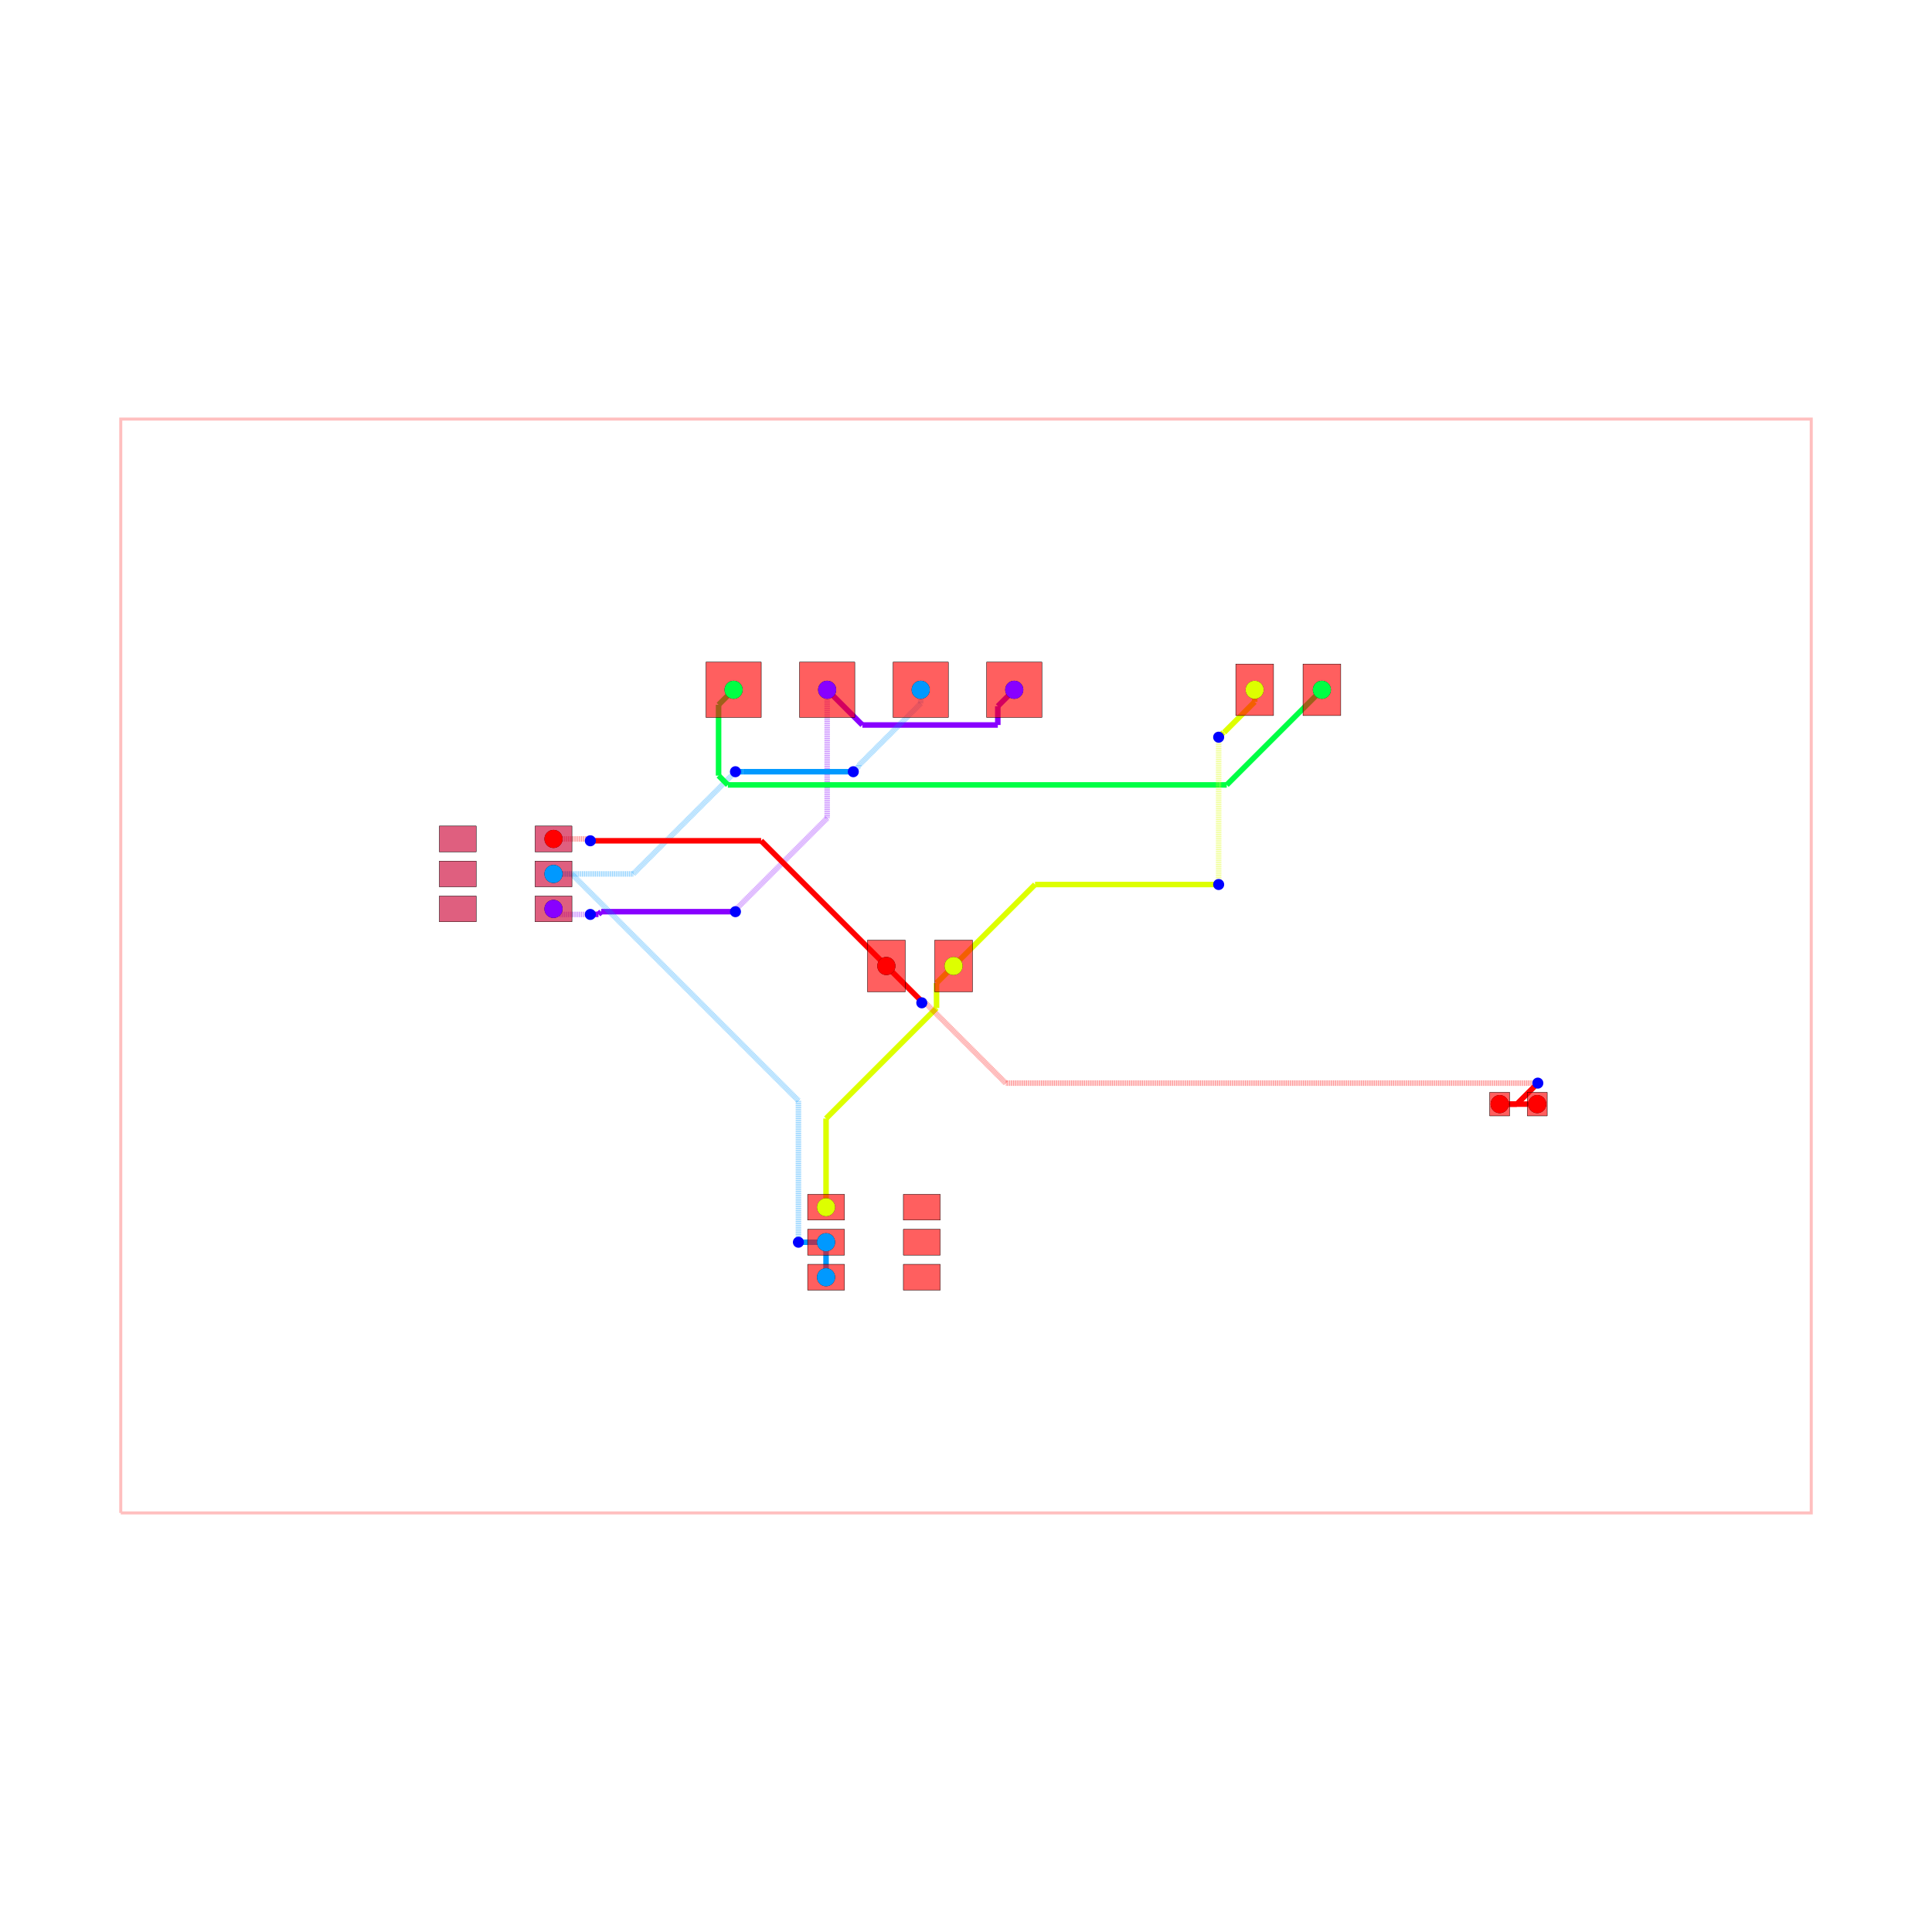
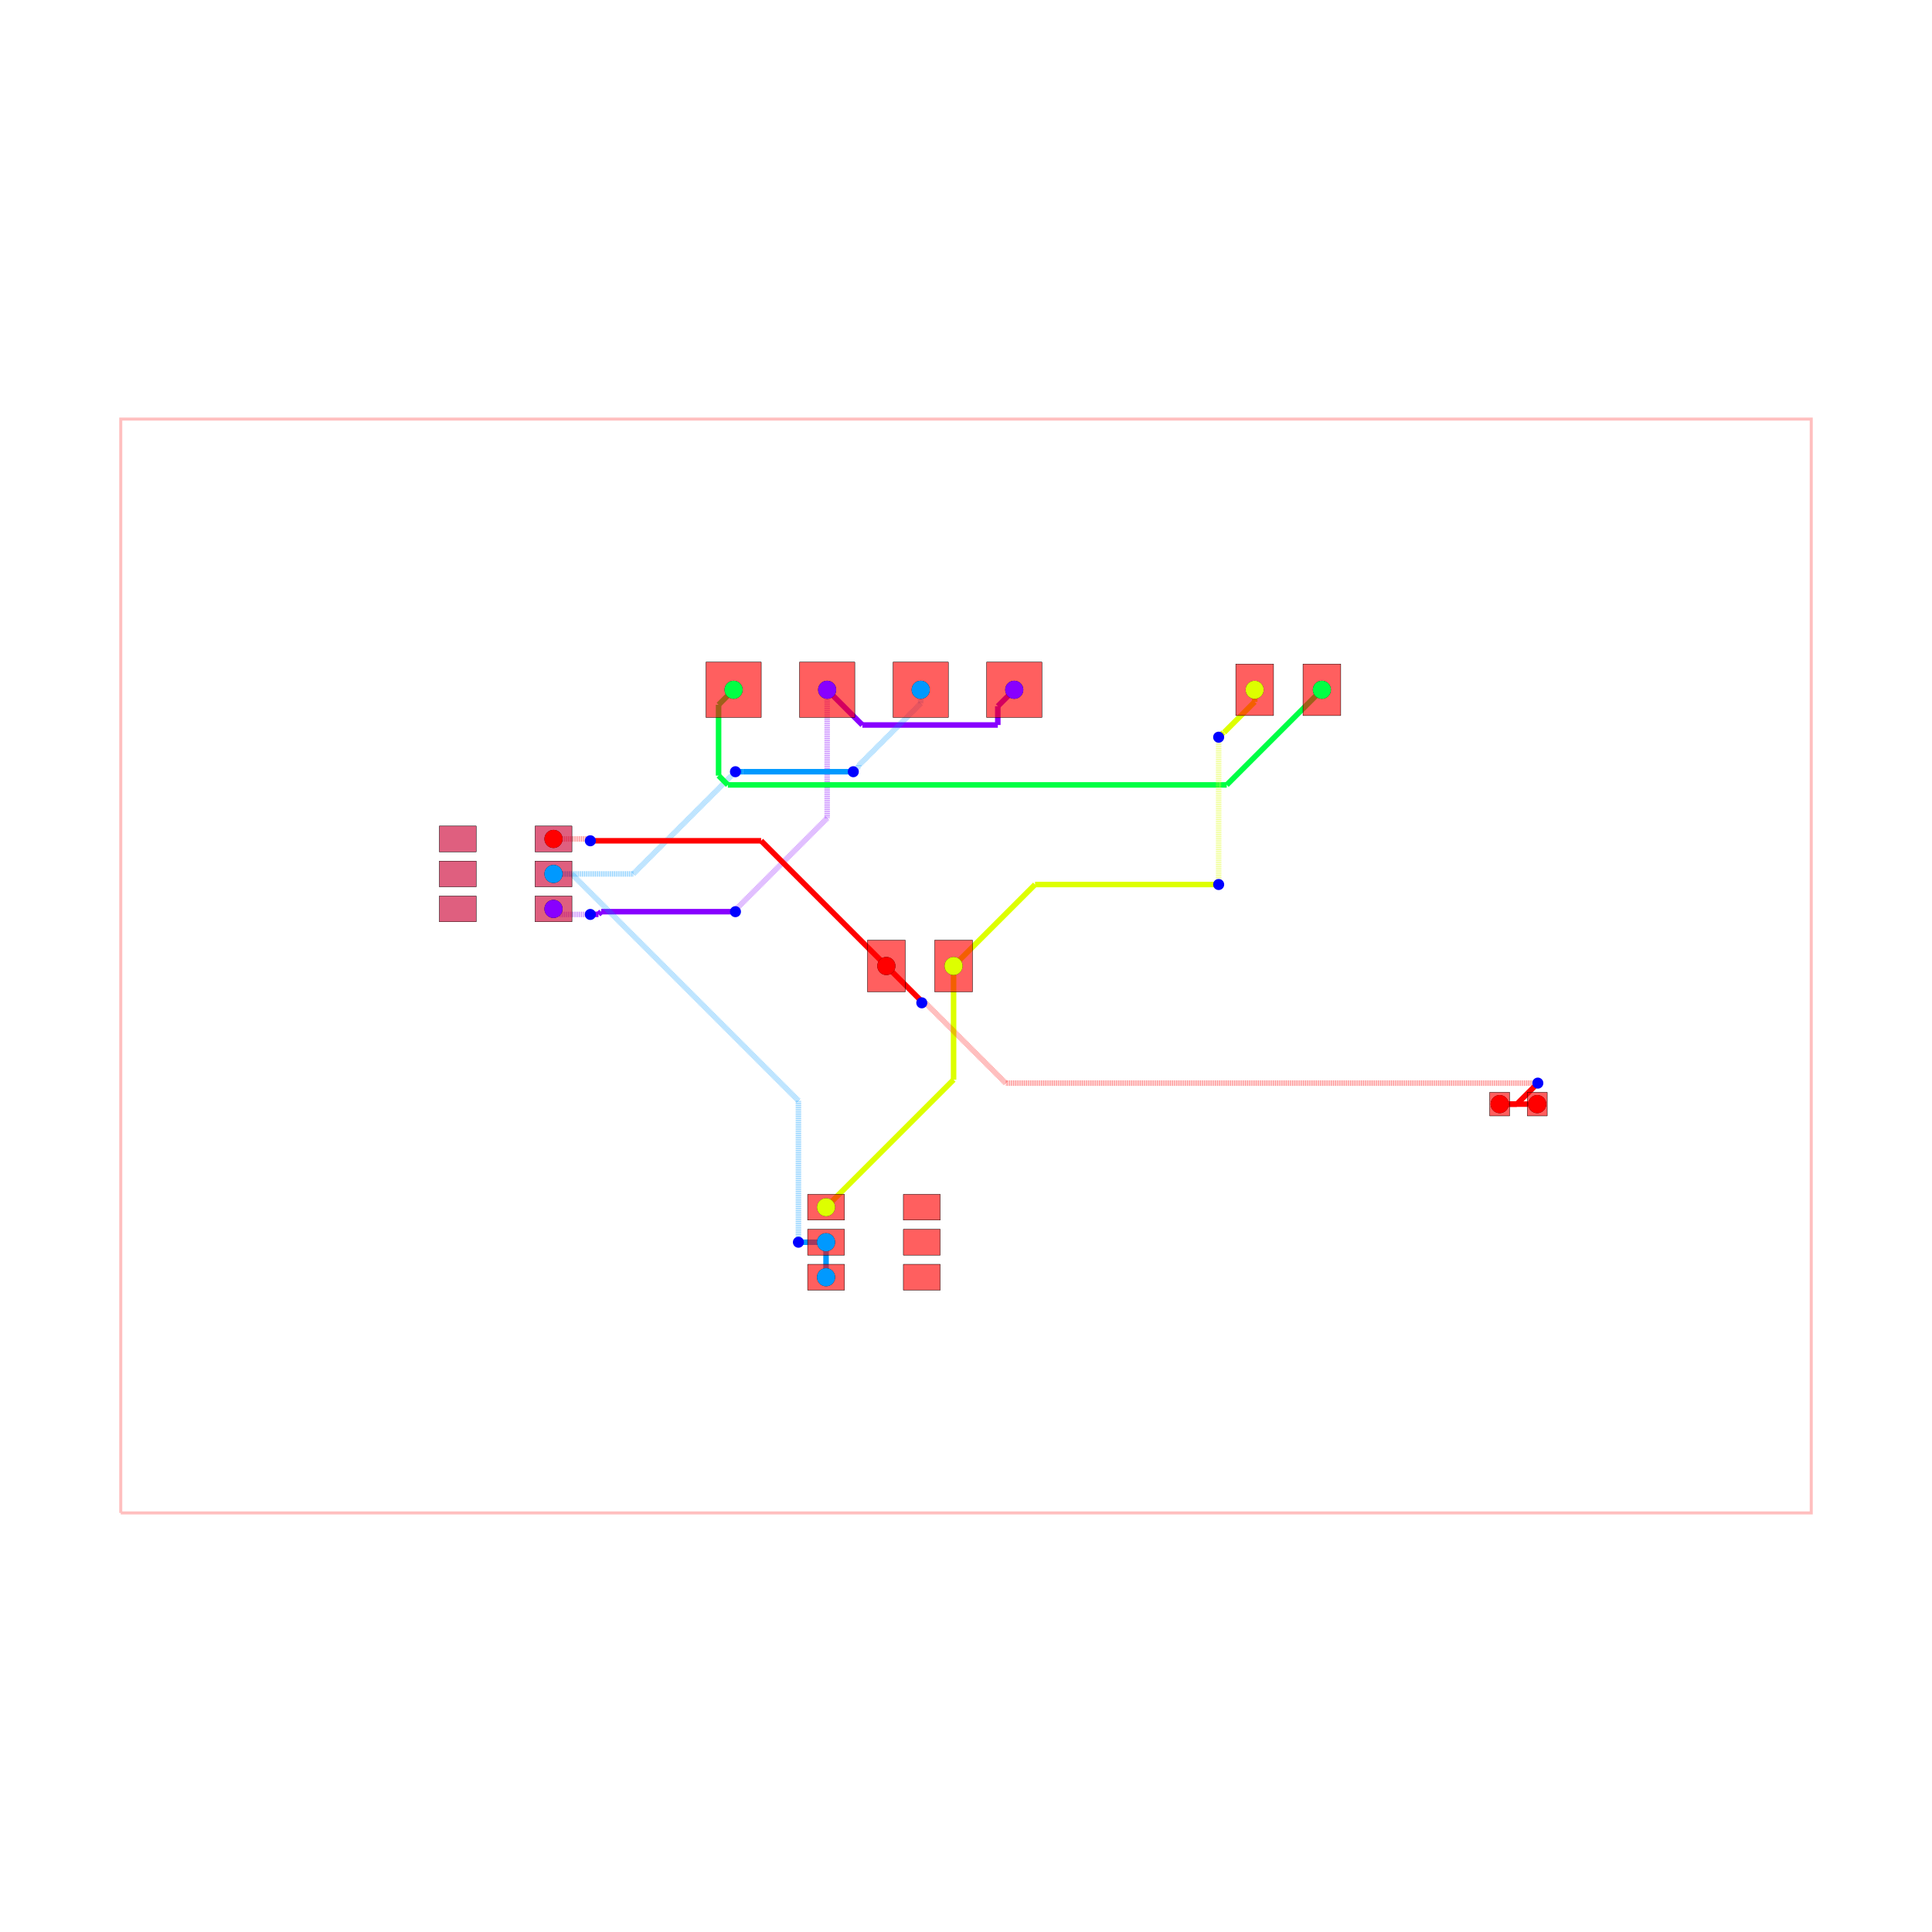
<svg xmlns="http://www.w3.org/2000/svg" width="640" height="640" viewBox="0 0 640 640">
  <rect width="100%" height="100%" fill="white" />
  <g>
    <polyline data-points="-22.95,-14.85 22.95,-14.85 22.95,14.85 -22.95,14.85 -22.95,-14.85" data-type="line" data-label="" points="40,501.176 600,501.176 600,138.824 40,138.824 40,501.176" fill="none" stroke="rgba(255,0,0,0.25)" stroke-width="1px" />
  </g>
  <g>
    <polyline data-points="-3.77,7.5 -2.8138836077977563,6.543883607797756" data-type="line" data-label="" points="274.004,228.497 285.669,240.162" fill="none" stroke="hsl(272, 100%, 50%)" stroke-width="1.83" />
  </g>
  <g>
    <polyline data-points="-2.8138836077977563,6.543883607797756 0.8635486054419057,6.543883607797756" data-type="line" data-label="" points="285.669,240.162 330.536,240.162" fill="none" stroke="hsl(272, 100%, 50%)" stroke-width="1.83" />
  </g>
  <g>
    <polyline data-points="0.8635486054419057,6.543883607797756 0.8635486054419057,7.053548605441906" data-type="line" data-label="" points="330.536,240.162 330.536,233.944" fill="none" stroke="hsl(272, 100%, 50%)" stroke-width="1.83" />
  </g>
  <g>
    <polyline data-points="0.8635486054419057,7.053548605441906 1.31,7.5" data-type="line" data-label="" points="330.536,233.944 335.983,228.497" fill="none" stroke="hsl(272, 100%, 50%)" stroke-width="1.83" />
  </g>
  <g>
    <polyline data-points="-3.77,7.5 -3.77,4.014560608857936" data-type="line" data-label="" points="274.004,228.497 274.004,271.021" fill="none" stroke="rgba(136,0,255,0.5)" stroke-width="1.83" stroke-dasharray="0.2 0.2" />
  </g>
  <g>
    <polyline data-points="-3.77,4.014560608857936 -6.255099067912445,1.5294615409454906" data-type="line" data-label="" points="274.004,271.021 243.685,301.34" fill="none" stroke="rgba(136,0,255,0.5)" stroke-width="1.83" stroke-dasharray="0.2 0.2" />
  </g>
  <g>
    <polyline data-points="-6.255099067912445,1.5294615409454906 -6.255099067912445,1.479900932087554" data-type="line" data-label="" points="243.685,301.34 243.685,301.945" fill="none" stroke="rgba(136,0,255,0.5)" stroke-width="1.83" stroke-dasharray="0.2 0.2" />
  </g>
  <g>
    <polyline data-points="-6.255099067912445,1.479900932087554 -6.259999999999999,1.475" data-type="line" data-label="" points="243.685,301.945 243.625,302.004" fill="none" stroke="rgba(136,0,255,0.5)" stroke-width="1.83" stroke-dasharray="0.2 0.2" />
  </g>
  <g>
    <polyline data-points="-6.259999999999999,1.475 -9.906199925779516,1.475" data-type="line" data-label="" points="243.625,302.004 199.14,302.004" fill="none" stroke="hsl(272, 100%, 50%)" stroke-width="1.83" />
  </g>
  <g>
    <polyline data-points="-9.906199925779516,1.475 -9.978833232726833,1.4023666930526835" data-type="line" data-label="" points="199.14,302.004 198.254,302.891" fill="none" stroke="hsl(272, 100%, 50%)" stroke-width="1.83" />
  </g>
  <g>
    <polyline data-points="-9.978833232726833,1.4023666930526835 -10.197633306947319,1.4023666930526835" data-type="line" data-label="" points="198.254,302.891 195.584,302.891" fill="none" stroke="hsl(272, 100%, 50%)" stroke-width="1.83" />
  </g>
  <g>
    <polyline data-points="-10.197633306947319,1.4023666930526835 -10.200000000000003,1.4000000000000001" data-type="line" data-label="" points="195.584,302.891 195.556,302.919" fill="none" stroke="hsl(272, 100%, 50%)" stroke-width="1.83" />
  </g>
  <g>
    <polyline data-points="-10.200000000000003,1.4000000000000001 -11.049999999999999,1.4000000000000001" data-type="line" data-label="" points="195.556,302.919 185.185,302.919" fill="none" stroke="rgba(136,0,255,0.5)" stroke-width="1.83" stroke-dasharray="0.2 0.2" />
  </g>
  <g>
    <polyline data-points="-11.049999999999999,1.4000000000000001 -11.2,1.55" data-type="line" data-label="" points="185.185,302.919 183.355,301.089" fill="none" stroke="rgba(136,0,255,0.5)" stroke-width="1.83" stroke-dasharray="0.2 0.2" />
  </g>
  <g>
    <polyline data-points="-3.8,-8.45 -3.8,-7.5" data-type="line" data-label="" points="273.638,423.094 273.638,411.503" fill="none" stroke="hsl(204, 100%, 50%)" stroke-width="1.83" />
  </g>
  <g>
    <polyline data-points="-1.23,7.5 -1.23,7.127935428044202" data-type="line" data-label="" points="304.993,228.497 304.993,233.036" fill="none" stroke="rgba(0,153,255,0.5)" stroke-width="1.83" stroke-dasharray="0.2 0.2" />
  </g>
  <g>
    <polyline data-points="-1.23,7.127935428044202 -2.9113892979908167,5.4465461300533855" data-type="line" data-label="" points="304.993,233.036 284.48,253.55" fill="none" stroke="rgba(0,153,255,0.5)" stroke-width="1.83" stroke-dasharray="0.2 0.2" />
  </g>
  <g>
    <polyline data-points="-2.9113892979908167,5.4465461300533855 -2.9113892979908167,5.423610702009184" data-type="line" data-label="" points="284.48,253.55 284.48,253.83" fill="none" stroke="rgba(0,153,255,0.5)" stroke-width="1.83" stroke-dasharray="0.2 0.2" />
  </g>
  <g>
    <polyline data-points="-2.9113892979908167,5.423610702009184 -3.0600000000000005,5.275" data-type="line" data-label="" points="284.48,253.83 282.667,255.643" fill="none" stroke="rgba(0,153,255,0.5)" stroke-width="1.83" stroke-dasharray="0.2 0.2" />
  </g>
  <g>
    <polyline data-points="-3.0600000000000005,5.275 -6.058890440044109,5.275" data-type="line" data-label="" points="282.667,255.643 246.079,255.643" fill="none" stroke="hsl(204, 100%, 50%)" stroke-width="1.83" />
  </g>
  <g>
    <polyline data-points="-6.058890440044109,5.275 -6.26,5.275" data-type="line" data-label="" points="246.079,255.643 243.625,255.643" fill="none" stroke="hsl(204, 100%, 50%)" stroke-width="1.83" />
  </g>
  <g>
    <polyline data-points="-6.26,5.275 -9.035,2.5" data-type="line" data-label="" points="243.625,255.643 209.769,289.499" fill="none" stroke="rgba(0,153,255,0.5)" stroke-width="1.83" stroke-dasharray="0.2 0.2" />
  </g>
  <g>
    <polyline data-points="-9.035,2.5 -11.2,2.5" data-type="line" data-label="" points="209.769,289.499 183.355,289.499" fill="none" stroke="rgba(0,153,255,0.5)" stroke-width="1.83" stroke-dasharray="0.2 0.2" />
  </g>
  <g>
    <polyline data-points="-3.8,-7.5 -4.549900039984006,-7.5" data-type="line" data-label="" points="273.638,411.503 264.489,411.503" fill="none" stroke="hsl(204, 100%, 50%)" stroke-width="1.83" />
  </g>
  <g>
    <polyline data-points="-4.549900039984006,-7.5 -4.550000000000001,-7.5" data-type="line" data-label="" points="264.489,411.503 264.488,411.503" fill="none" stroke="hsl(204, 100%, 50%)" stroke-width="1.83" />
  </g>
  <g>
    <polyline data-points="-4.550000000000001,-7.5 -4.550000000000001,-3.656458664546898" data-type="line" data-label="" points="264.488,411.503 264.488,364.61" fill="none" stroke="rgba(0,153,255,0.5)" stroke-width="1.83" stroke-dasharray="0.2 0.2" />
  </g>
  <g>
    <polyline data-points="-4.550000000000001,-3.656458664546898 -10.702952600835822,2.496493936288923" data-type="line" data-label="" points="264.488,364.61 189.419,289.542" fill="none" stroke="rgba(0,153,255,0.5)" stroke-width="1.83" stroke-dasharray="0.2 0.2" />
  </g>
  <g>
    <polyline data-points="-10.702952600835822,2.496493936288923 -11.196493936288922,2.496493936288923" data-type="line" data-label="" points="189.419,289.542 183.398,289.542" fill="none" stroke="rgba(0,153,255,0.5)" stroke-width="1.83" stroke-dasharray="0.2 0.2" />
  </g>
  <g>
    <polyline data-points="-11.196493936288922,2.496493936288923 -11.2,2.5" data-type="line" data-label="" points="183.398,289.542 183.355,289.499" fill="none" stroke="rgba(0,153,255,0.5)" stroke-width="1.83" stroke-dasharray="0.2 0.2" />
  </g>
  <g>
    <polyline data-points="-6.3100000000000005,7.5 -6.717934372387114,7.092065627612887" data-type="line" data-label="" points="243.015,228.497 238.038,233.474" fill="none" stroke="hsl(136, 100%, 50%)" stroke-width="1.83" />
  </g>
  <g>
    <polyline data-points="-6.717934372387114,7.092065627612887 -6.717934372387114,5.169069359348258" data-type="line" data-label="" points="238.038,233.474 238.038,256.935" fill="none" stroke="hsl(136, 100%, 50%)" stroke-width="1.83" />
  </g>
  <g>
    <polyline data-points="-6.717934372387114,5.169069359348258 -6.465644720545952,4.9167797075070965" data-type="line" data-label="" points="238.038,256.935 241.116,260.013" fill="none" stroke="hsl(136, 100%, 50%)" stroke-width="1.83" />
  </g>
  <g>
    <polyline data-points="-6.465644720545952,4.9167797075070965 6.896715588613963,4.9167797075070965" data-type="line" data-label="" points="241.116,260.013 404.143,260.013" fill="none" stroke="hsl(136, 100%, 50%)" stroke-width="1.83" />
  </g>
  <g>
    <polyline data-points="6.896715588613963,4.9167797075070965 7.079279707507096,4.9167797075070965" data-type="line" data-label="" points="404.143,260.013 406.37,260.013" fill="none" stroke="hsl(136, 100%, 50%)" stroke-width="1.83" />
  </g>
  <g>
    <polyline data-points="7.079279707507096,4.9167797075070965 9.6625,7.5" data-type="line" data-label="" points="406.37,260.013 437.887,228.497" fill="none" stroke="hsl(136, 100%, 50%)" stroke-width="1.83" />
  </g>
  <g>
-     <polyline data-points="-3.8,-6.55 -3.8,-4.14065606066815" data-type="line" data-label="" points="273.638,399.913 273.638,370.518" fill="none" stroke="hsl(68, 100%, 50%)" stroke-width="1.83" />
-   </g>
-   <g>
-     <polyline data-points="-3.8,-4.14065606066815 -0.8000000000000006,-1.1406560606681515" data-type="line" data-label="" points="273.638,370.518 310.24,333.917" fill="none" stroke="hsl(68, 100%, 50%)" stroke-width="1.83" />
-   </g>
-   <g>
-     <polyline data-points="-0.8000000000000006,-1.1406560606681515 -0.8000000000000006,-0.4625000000000006" data-type="line" data-label="" points="310.24,333.917 310.24,325.643" fill="none" stroke="hsl(68, 100%, 50%)" stroke-width="1.83" />
-   </g>
-   <g>
-     <polyline data-points="-0.8000000000000006,-0.4625000000000006 -0.3375,0" data-type="line" data-label="" points="310.24,325.643 315.882,320" fill="none" stroke="hsl(68, 100%, 50%)" stroke-width="1.83" />
+     <polyline data-points="-3.8,-6.55 -0.33750000000000036,-3.0875000000000004" data-type="line" data-label="" points="273.638,399.913 315.882,357.669" fill="none" stroke="hsl(68, 100%, 50%)" stroke-width="1.83" />
+   </g>
+   <g>
+     <polyline data-points="-0.33750000000000036,-3.0875000000000004 -0.33750000000000013,-1.1102230246251565e-16" data-type="line" data-label="" points="315.882,357.669 315.882,320" fill="none" stroke="hsl(68, 100%, 50%)" stroke-width="1.83" />
  </g>
  <g>
    <polyline data-points="7.8375,7.5 7.8375,7.1715576113543715" data-type="line" data-label="" points="415.621,228.497 415.621,232.504" fill="none" stroke="hsl(68, 100%, 50%)" stroke-width="1.83" />
  </g>
  <g>
    <polyline data-points="7.8375,7.1715576113543715 7.009152307286573,6.3432099186409445" data-type="line" data-label="" points="415.621,232.504 405.515,242.61" fill="none" stroke="hsl(68, 100%, 50%)" stroke-width="1.83" />
  </g>
  <g>
    <polyline data-points="7.009152307286573,6.3432099186409445 6.990709918640944,6.3432099186409445" data-type="line" data-label="" points="405.515,242.61 405.29,242.61" fill="none" stroke="hsl(68, 100%, 50%)" stroke-width="1.83" />
  </g>
  <g>
    <polyline data-points="6.990709918640944,6.3432099186409445 6.8599999999999985,6.2124999999999995" data-type="line" data-label="" points="405.29,242.61 403.695,244.205" fill="none" stroke="hsl(68, 100%, 50%)" stroke-width="1.83" />
  </g>
  <g>
    <polyline data-points="6.8599999999999985,6.2124999999999995 6.8599999999999985,2.2139059808864707" data-type="line" data-label="" points="403.695,244.205 403.695,292.989" fill="none" stroke="rgba(221,255,0,0.5)" stroke-width="1.83" stroke-dasharray="0.2 0.2" />
  </g>
  <g>
    <polyline data-points="6.8599999999999985,2.2139059808864707 6.8599999999999985,2.2125" data-type="line" data-label="" points="403.695,292.989 403.695,293.007" fill="none" stroke="rgba(221,255,0,0.5)" stroke-width="1.83" stroke-dasharray="0.2 0.2" />
  </g>
  <g>
    <polyline data-points="6.8599999999999985,2.2125 1.875,2.2125" data-type="line" data-label="" points="403.695,293.007 342.876,293.007" fill="none" stroke="hsl(68, 100%, 50%)" stroke-width="1.83" />
  </g>
  <g>
    <polyline data-points="1.875,2.2125 -0.3375,0" data-type="line" data-label="" points="342.876,293.007 315.882,320" fill="none" stroke="hsl(68, 100%, 50%)" stroke-width="1.83" />
  </g>
  <g>
    <polyline data-points="15.51,-3.75 14.49,-3.75" data-type="line" data-label="" points="509.229,365.752 496.784,365.752" fill="none" stroke="hsl(0, 100%, 50%)" stroke-width="1.83" />
  </g>
  <g>
    <polyline data-points="-11.2,3.45 -10.262097350199888,3.45" data-type="line" data-label="" points="183.355,277.908 194.798,277.908" fill="none" stroke="rgba(255,0,0,0.5)" stroke-width="1.83" stroke-dasharray="0.2 0.2" />
  </g>
  <g>
    <polyline data-points="-10.262097350199888,3.45 -10.218249902435135,3.4061525522352474" data-type="line" data-label="" points="194.798,277.908 195.333,278.443" fill="none" stroke="rgba(255,0,0,0.5)" stroke-width="1.83" stroke-dasharray="0.2 0.2" />
  </g>
  <g>
    <polyline data-points="-10.218249902435135,3.4061525522352474 -10.206152552235249,3.4061525522352474" data-type="line" data-label="" points="195.333,278.443 195.48,278.443" fill="none" stroke="rgba(255,0,0,0.5)" stroke-width="1.83" stroke-dasharray="0.2 0.2" />
  </g>
  <g>
    <polyline data-points="-10.206152552235249,3.4061525522352474 -10.200000000000001,3.4000000000000004" data-type="line" data-label="" points="195.48,278.443 195.556,278.519" fill="none" stroke="rgba(255,0,0,0.5)" stroke-width="1.83" stroke-dasharray="0.2 0.2" />
  </g>
  <g>
    <polyline data-points="-10.200000000000001,3.4000000000000004 -5.5625,3.4000000000000004" data-type="line" data-label="" points="195.556,278.519 252.135,278.519" fill="none" stroke="hsl(0, 100%, 50%)" stroke-width="1.83" />
  </g>
  <g>
    <polyline data-points="-5.5625,3.4000000000000004 -2.1625,0" data-type="line" data-label="" points="252.135,278.519 293.617,320" fill="none" stroke="hsl(0, 100%, 50%)" stroke-width="1.83" />
  </g>
  <g>
    <polyline data-points="14.49,-3.75 14.956249999999999,-3.75" data-type="line" data-label="" points="496.784,365.752 502.473,365.752" fill="none" stroke="hsl(0, 100%, 50%)" stroke-width="1.83" />
  </g>
  <g>
    <polyline data-points="14.956249999999999,-3.75 15.51011254312689,-3.196137456873108" data-type="line" data-label="" points="502.473,365.752 509.23,358.994" fill="none" stroke="hsl(0, 100%, 50%)" stroke-width="1.83" />
  </g>
  <g>
    <polyline data-points="15.51011254312689,-3.196137456873108 15.52625,-3.1799999999999997" data-type="line" data-label="" points="509.23,358.994 509.427,358.797" fill="none" stroke="hsl(0, 100%, 50%)" stroke-width="1.83" />
  </g>
  <g>
    <polyline data-points="15.52625,-3.1799999999999997 1.0771600967897432,-3.1799999999999997" data-type="line" data-label="" points="509.427,358.797 333.142,358.797" fill="none" stroke="rgba(255,0,0,0.5)" stroke-width="1.83" stroke-dasharray="0.2 0.2" />
  </g>
  <g>
    <polyline data-points="1.0771600967897432,-3.1799999999999997 -1.1028399032102556,-1.0000000000000009" data-type="line" data-label="" points="333.142,358.797 306.545,332.2" fill="none" stroke="rgba(255,0,0,0.5)" stroke-width="1.83" stroke-dasharray="0.2 0.2" />
  </g>
  <g>
    <polyline data-points="-1.1028399032102556,-1.0000000000000009 -1.2,-1.0000000000000009" data-type="line" data-label="" points="306.545,332.2 305.359,332.2" fill="none" stroke="rgba(255,0,0,0.5)" stroke-width="1.83" stroke-dasharray="0.2 0.2" />
  </g>
  <g>
    <polyline data-points="-1.2,-1.0000000000000009 -1.2,-0.9625000000000001" data-type="line" data-label="" points="305.359,332.2 305.359,331.743" fill="none" stroke="hsl(0, 100%, 50%)" stroke-width="1.83" />
  </g>
  <g>
    <polyline data-points="-1.2,-0.9625000000000001 -2.1625,0" data-type="line" data-label="" points="305.359,331.743 293.617,320" fill="none" stroke="hsl(0, 100%, 50%)" stroke-width="1.83" />
  </g>
  <g>
    <rect data-type="rect" data-label="top source_net_0" data-x="-2.1625" data-y="0" x="287.364" y="311.46" width="12.505" height="17.081" fill="rgba(255,0,0,0.25)" stroke="black" stroke-width="0.082" />
  </g>
  <g>
    <rect data-type="rect" data-label="top source_net_1" data-x="-0.3375" data-y="0" x="309.63" y="311.46" width="12.505" height="17.081" fill="rgba(255,0,0,0.25)" stroke="black" stroke-width="0.082" />
  </g>
  <g>
    <rect data-type="rect" data-label="top source_net_0" data-x="14.49" data-y="-3.75" x="493.49" y="361.847" width="6.588" height="7.808" fill="rgba(255,0,0,0.25)" stroke="black" stroke-width="0.082" />
  </g>
  <g>
    <rect data-type="rect" data-label="top source_net_0" data-x="15.51" data-y="-3.75" x="505.935" y="361.847" width="6.588" height="7.808" fill="rgba(255,0,0,0.25)" stroke="black" stroke-width="0.082" />
  </g>
  <g>
    <rect data-type="rect" data-label="top source_net_1" data-x="7.8375" data-y="7.5" x="409.368" y="219.956" width="12.505" height="17.081" fill="rgba(255,0,0,0.25)" stroke="black" stroke-width="0.082" />
  </g>
  <g>
    <rect data-type="rect" data-label="top source_net_2" data-x="9.6625" data-y="7.5" x="431.634" y="219.956" width="12.505" height="17.081" fill="rgba(255,0,0,0.25)" stroke="black" stroke-width="0.082" />
  </g>
  <g>
    <rect data-type="rect" data-label="bottom source_net_0" data-x="-11.2" data-y="3.45" x="177.255" y="273.638" width="12.2" height="8.54" fill="rgba(0,0,255,0.25)" stroke="black" stroke-width="0.082" />
  </g>
  <g>
    <rect data-type="rect" data-label="bottom source_net_3" data-x="-11.2" data-y="2.5" x="177.255" y="285.229" width="12.2" height="8.54" fill="rgba(0,0,255,0.25)" stroke="black" stroke-width="0.082" />
  </g>
  <g>
    <rect data-type="rect" data-label="bottom source_net_4" data-x="-11.2" data-y="1.55" x="177.255" y="296.819" width="12.2" height="8.54" fill="rgba(0,0,255,0.25)" stroke="black" stroke-width="0.082" />
  </g>
  <g>
    <rect data-type="rect" data-label="bottom" data-x="-13.8" data-y="1.55" x="145.534" y="296.819" width="12.2" height="8.54" fill="rgba(0,0,255,0.25)" stroke="black" stroke-width="0.082" />
  </g>
  <g>
    <rect data-type="rect" data-label="bottom" data-x="-13.8" data-y="2.5" x="145.534" y="285.229" width="12.2" height="8.54" fill="rgba(0,0,255,0.25)" stroke="black" stroke-width="0.082" />
  </g>
  <g>
    <rect data-type="rect" data-label="bottom" data-x="-13.8" data-y="3.45" x="145.534" y="273.638" width="12.2" height="8.54" fill="rgba(0,0,255,0.25)" stroke="black" stroke-width="0.082" />
  </g>
  <g>
    <rect data-type="rect" data-label="top source_net_1" data-x="-3.8" data-y="-6.55" x="267.538" y="395.643" width="12.2" height="8.54" fill="rgba(255,0,0,0.25)" stroke="black" stroke-width="0.082" />
  </g>
  <g>
    <rect data-type="rect" data-label="top source_net_3" data-x="-3.8" data-y="-7.5" x="267.538" y="407.233" width="12.2" height="8.54" fill="rgba(255,0,0,0.25)" stroke="black" stroke-width="0.082" />
  </g>
  <g>
    <rect data-type="rect" data-label="top source_net_3" data-x="-3.8" data-y="-8.45" x="267.538" y="418.824" width="12.2" height="8.54" fill="rgba(255,0,0,0.25)" stroke="black" stroke-width="0.082" />
  </g>
  <g>
    <rect data-type="rect" data-label="top" data-x="-1.2" data-y="-8.45" x="299.259" y="418.824" width="12.2" height="8.54" fill="rgba(255,0,0,0.25)" stroke="black" stroke-width="0.082" />
  </g>
  <g>
    <rect data-type="rect" data-label="top" data-x="-1.2" data-y="-7.5" x="299.259" y="407.233" width="12.2" height="8.54" fill="rgba(255,0,0,0.25)" stroke="black" stroke-width="0.082" />
  </g>
  <g>
    <rect data-type="rect" data-label="top" data-x="-1.2" data-y="-6.55" x="299.259" y="395.643" width="12.2" height="8.54" fill="rgba(255,0,0,0.25)" stroke="black" stroke-width="0.082" />
  </g>
  <g>
    <rect data-type="rect" data-label="top source_net_4 inner1 source_net_4 inner2 source_net_4 bottom source_net_4" data-x="1.31" data-y="7.5" x="326.832" y="219.346" width="18.301" height="18.301" fill="rgba(255,0,0,0.25)" stroke="black" stroke-width="0.082" />
  </g>
  <g>
    <rect data-type="rect" data-label="top source_net_3 inner1 source_net_3 inner2 source_net_3 bottom source_net_3" data-x="-1.23" data-y="7.5" x="295.843" y="219.346" width="18.301" height="18.301" fill="rgba(255,0,0,0.25)" stroke="black" stroke-width="0.082" />
  </g>
  <g>
    <rect data-type="rect" data-label="top source_net_4 inner1 source_net_4 inner2 source_net_4 bottom source_net_4" data-x="-3.77" data-y="7.5" x="264.854" y="219.346" width="18.301" height="18.301" fill="rgba(255,0,0,0.25)" stroke="black" stroke-width="0.082" />
  </g>
  <g>
    <rect data-type="rect" data-label="top source_net_2 inner1 source_net_2 inner2 source_net_2 bottom source_net_2" data-x="-6.3100000000000005" data-y="7.5" x="233.865" y="219.346" width="18.301" height="18.301" fill="rgba(255,0,0,0.25)" stroke="black" stroke-width="0.082" />
  </g>
  <g>
    <rect data-type="rect" data-label="top source_net_0" data-x="-2.1625" data-y="0" x="287.364" y="311.46" width="12.505" height="17.081" fill="rgba(255,0,0,0.5)" stroke="black" stroke-width="0.082" />
  </g>
  <g>
    <rect data-type="rect" data-label="top source_net_1" data-x="-0.3375" data-y="0" x="309.63" y="311.46" width="12.505" height="17.081" fill="rgba(255,0,0,0.5)" stroke="black" stroke-width="0.082" />
  </g>
  <g>
    <rect data-type="rect" data-label="top source_net_0" data-x="14.49" data-y="-3.75" x="493.49" y="361.847" width="6.588" height="7.808" fill="rgba(255,0,0,0.5)" stroke="black" stroke-width="0.082" />
  </g>
  <g>
    <rect data-type="rect" data-label="top source_net_0" data-x="15.51" data-y="-3.75" x="505.935" y="361.847" width="6.588" height="7.808" fill="rgba(255,0,0,0.5)" stroke="black" stroke-width="0.082" />
  </g>
  <g>
    <rect data-type="rect" data-label="top source_net_1" data-x="7.8375" data-y="7.5" x="409.368" y="219.956" width="12.505" height="17.081" fill="rgba(255,0,0,0.5)" stroke="black" stroke-width="0.082" />
  </g>
  <g>
    <rect data-type="rect" data-label="top source_net_2" data-x="9.6625" data-y="7.5" x="431.634" y="219.956" width="12.505" height="17.081" fill="rgba(255,0,0,0.5)" stroke="black" stroke-width="0.082" />
  </g>
  <g>
    <rect data-type="rect" data-label="bottom source_net_0" data-x="-11.2" data-y="3.45" x="177.255" y="273.638" width="12.2" height="8.54" fill="rgba(255,0,0,0.5)" stroke="black" stroke-width="0.082" />
  </g>
  <g>
    <rect data-type="rect" data-label="bottom source_net_3" data-x="-11.2" data-y="2.5" x="177.255" y="285.229" width="12.2" height="8.54" fill="rgba(255,0,0,0.5)" stroke="black" stroke-width="0.082" />
  </g>
  <g>
    <rect data-type="rect" data-label="bottom source_net_4" data-x="-11.2" data-y="1.55" x="177.255" y="296.819" width="12.2" height="8.54" fill="rgba(255,0,0,0.5)" stroke="black" stroke-width="0.082" />
  </g>
  <g>
    <rect data-type="rect" data-label="bottom" data-x="-13.8" data-y="1.55" x="145.534" y="296.819" width="12.2" height="8.54" fill="rgba(255,0,0,0.5)" stroke="black" stroke-width="0.082" />
  </g>
  <g>
    <rect data-type="rect" data-label="bottom" data-x="-13.8" data-y="2.5" x="145.534" y="285.229" width="12.2" height="8.54" fill="rgba(255,0,0,0.5)" stroke="black" stroke-width="0.082" />
  </g>
  <g>
    <rect data-type="rect" data-label="bottom" data-x="-13.8" data-y="3.45" x="145.534" y="273.638" width="12.2" height="8.54" fill="rgba(255,0,0,0.5)" stroke="black" stroke-width="0.082" />
  </g>
  <g>
    <rect data-type="rect" data-label="top source_net_1" data-x="-3.8" data-y="-6.55" x="267.538" y="395.643" width="12.2" height="8.54" fill="rgba(255,0,0,0.5)" stroke="black" stroke-width="0.082" />
  </g>
  <g>
    <rect data-type="rect" data-label="top source_net_3" data-x="-3.8" data-y="-7.5" x="267.538" y="407.233" width="12.2" height="8.54" fill="rgba(255,0,0,0.5)" stroke="black" stroke-width="0.082" />
  </g>
  <g>
    <rect data-type="rect" data-label="top source_net_3" data-x="-3.8" data-y="-8.45" x="267.538" y="418.824" width="12.2" height="8.54" fill="rgba(255,0,0,0.5)" stroke="black" stroke-width="0.082" />
  </g>
  <g>
    <rect data-type="rect" data-label="top" data-x="-1.2" data-y="-8.45" x="299.259" y="418.824" width="12.2" height="8.54" fill="rgba(255,0,0,0.5)" stroke="black" stroke-width="0.082" />
  </g>
  <g>
    <rect data-type="rect" data-label="top" data-x="-1.2" data-y="-7.5" x="299.259" y="407.233" width="12.2" height="8.54" fill="rgba(255,0,0,0.5)" stroke="black" stroke-width="0.082" />
  </g>
  <g>
    <rect data-type="rect" data-label="top" data-x="-1.2" data-y="-6.55" x="299.259" y="395.643" width="12.2" height="8.54" fill="rgba(255,0,0,0.5)" stroke="black" stroke-width="0.082" />
  </g>
  <g>
    <rect data-type="rect" data-label="top source_net_4 inner1 source_net_4 inner2 source_net_4 bottom source_net_4" data-x="1.31" data-y="7.5" x="326.832" y="219.346" width="18.301" height="18.301" fill="rgba(255,0,0,0.5)" stroke="black" stroke-width="0.082" />
  </g>
  <g>
    <rect data-type="rect" data-label="top source_net_3 inner1 source_net_3 inner2 source_net_3 bottom source_net_3" data-x="-1.23" data-y="7.5" x="295.843" y="219.346" width="18.301" height="18.301" fill="rgba(255,0,0,0.5)" stroke="black" stroke-width="0.082" />
  </g>
  <g>
    <rect data-type="rect" data-label="top source_net_4 inner1 source_net_4 inner2 source_net_4 bottom source_net_4" data-x="-3.77" data-y="7.5" x="264.854" y="219.346" width="18.301" height="18.301" fill="rgba(255,0,0,0.5)" stroke="black" stroke-width="0.082" />
  </g>
  <g>
    <rect data-type="rect" data-label="top source_net_2 inner1 source_net_2 inner2 source_net_2 bottom source_net_2" data-x="-6.3100000000000005" data-y="7.5" x="233.865" y="219.346" width="18.301" height="18.301" fill="rgba(255,0,0,0.5)" stroke="black" stroke-width="0.082" />
  </g>
  <circle data-type="circle" data-label="" data-x="-6.259999999999999" data-y="1.475" cx="243.625" cy="302.004" r="1.83" fill="blue" stroke="none" stroke-width="0.082" />
  <circle data-type="circle" data-label="" data-x="-10.200000000000003" data-y="1.4000000000000001" cx="195.556" cy="302.919" r="1.83" fill="blue" stroke="none" stroke-width="0.082" />
  <circle data-type="circle" data-label="" data-x="-3.0600000000000005" data-y="5.275" cx="282.667" cy="255.643" r="1.83" fill="blue" stroke="none" stroke-width="0.082" />
  <circle data-type="circle" data-label="" data-x="-6.26" data-y="5.275" cx="243.625" cy="255.643" r="1.83" fill="blue" stroke="none" stroke-width="0.082" />
  <circle data-type="circle" data-label="" data-x="-4.550000000000001" data-y="-7.5" cx="264.488" cy="411.503" r="1.83" fill="blue" stroke="none" stroke-width="0.082" />
  <circle data-type="circle" data-label="" data-x="6.8599999999999985" data-y="6.2124999999999995" cx="403.695" cy="244.205" r="1.83" fill="blue" stroke="none" stroke-width="0.082" />
  <circle data-type="circle" data-label="" data-x="6.8599999999999985" data-y="2.2125" cx="403.695" cy="293.007" r="1.83" fill="blue" stroke="none" stroke-width="0.082" />
  <circle data-type="circle" data-label="" data-x="-10.200000000000001" data-y="3.4000000000000004" cx="195.556" cy="278.519" r="1.83" fill="blue" stroke="none" stroke-width="0.082" />
  <circle data-type="circle" data-label="" data-x="15.52625" data-y="-3.1799999999999997" cx="509.427" cy="358.797" r="1.83" fill="blue" stroke="none" stroke-width="0.082" />
  <circle data-type="circle" data-label="" data-x="-1.2" data-y="-1.0000000000000009" cx="305.359" cy="332.2" r="1.83" fill="blue" stroke="none" stroke-width="0.082" />
  <g>
    <circle data-type="point" data-label="source_net_0 pcb_port_0" data-x="-2.1625" data-y="0" cx="293.617" cy="320" r="3" fill="black" />
  </g>
  <g>
    <circle data-type="point" data-label="source_net_0 pcb_port_3" data-x="15.51" data-y="-3.75" cx="509.229" cy="365.752" r="3" fill="black" />
  </g>
  <g>
    <circle data-type="point" data-label="source_net_0 pcb_port_2" data-x="14.49" data-y="-3.75" cx="496.784" cy="365.752" r="3" fill="black" />
  </g>
  <g>
    <circle data-type="point" data-label="source_net_0 pcb_port_6" data-x="-11.2" data-y="3.45" cx="183.355" cy="277.908" r="3" fill="black" />
  </g>
  <g>
    <circle data-type="point" data-label="source_net_1 pcb_port_1" data-x="-0.3375" data-y="0" cx="315.882" cy="320" r="3" fill="black" />
  </g>
  <g>
    <circle data-type="point" data-label="source_net_1 pcb_port_4" data-x="7.8375" data-y="7.5" cx="415.621" cy="228.497" r="3" fill="black" />
  </g>
  <g>
    <circle data-type="point" data-label="source_net_1 pcb_port_12" data-x="-3.8" data-y="-6.55" cx="273.638" cy="399.913" r="3" fill="black" />
  </g>
  <g>
    <circle data-type="point" data-label="source_net_2 pcb_port_5" data-x="9.6625" data-y="7.5" cx="437.887" cy="228.497" r="3" fill="black" />
  </g>
  <g>
    <circle data-type="point" data-label="source_net_2 pcb_port_21" data-x="-6.3100000000000005" data-y="7.5" cx="243.015" cy="228.497" r="3" fill="black" />
  </g>
  <g>
    <circle data-type="point" data-label="source_net_3 pcb_port_7" data-x="-11.2" data-y="2.5" cx="183.355" cy="289.499" r="3" fill="black" />
  </g>
  <g>
    <circle data-type="point" data-label="source_net_3 pcb_port_13" data-x="-3.8" data-y="-7.5" cx="273.638" cy="411.503" r="3" fill="black" />
  </g>
  <g>
    <circle data-type="point" data-label="source_net_3 pcb_port_14" data-x="-3.8" data-y="-8.45" cx="273.638" cy="423.094" r="3" fill="black" />
  </g>
  <g>
    <circle data-type="point" data-label="source_net_3 pcb_port_19" data-x="-1.23" data-y="7.5" cx="304.993" cy="228.497" r="3" fill="black" />
  </g>
  <g>
    <circle data-type="point" data-label="source_net_4 pcb_port_8" data-x="-11.2" data-y="1.55" cx="183.355" cy="301.089" r="3" fill="black" />
  </g>
  <g>
    <circle data-type="point" data-label="source_net_4 pcb_port_18" data-x="1.31" data-y="7.5" cx="335.983" cy="228.497" r="3" fill="black" />
  </g>
  <g>
    <circle data-type="point" data-label="source_net_4 pcb_port_20" data-x="-3.77" data-y="7.5" cx="274.004" cy="228.497" r="3" fill="black" />
  </g>
  <g>
    <circle data-type="point" data-label="source_net_0 source_net_0 top" data-x="-2.1625" data-y="0" cx="293.617" cy="320" r="3" fill="hsl(0, 100%, 50%)" />
  </g>
  <g>
    <circle data-type="point" data-label="source_net_0 source_net_0 top" data-x="15.51" data-y="-3.75" cx="509.229" cy="365.752" r="3" fill="hsl(0, 100%, 50%)" />
  </g>
  <g>
    <circle data-type="point" data-label="source_net_0 source_net_0 top" data-x="14.49" data-y="-3.75" cx="496.784" cy="365.752" r="3" fill="hsl(0, 100%, 50%)" />
  </g>
  <g>
    <circle data-type="point" data-label="source_net_0 source_net_0 bottom" data-x="-11.2" data-y="3.45" cx="183.355" cy="277.908" r="3" fill="hsl(0, 100%, 50%)" />
  </g>
  <g>
    <circle data-type="point" data-label="source_net_1 source_net_1 top" data-x="-0.3375" data-y="0" cx="315.882" cy="320" r="3" fill="hsl(68, 100%, 50%)" />
  </g>
  <g>
    <circle data-type="point" data-label="source_net_1 source_net_1 top" data-x="7.8375" data-y="7.5" cx="415.621" cy="228.497" r="3" fill="hsl(68, 100%, 50%)" />
  </g>
  <g>
    <circle data-type="point" data-label="source_net_1 source_net_1 top" data-x="-3.8" data-y="-6.55" cx="273.638" cy="399.913" r="3" fill="hsl(68, 100%, 50%)" />
  </g>
  <g>
    <circle data-type="point" data-label="source_net_2 source_net_2 top" data-x="9.6625" data-y="7.5" cx="437.887" cy="228.497" r="3" fill="hsl(136, 100%, 50%)" />
  </g>
  <g>
    <circle data-type="point" data-label="source_net_2 source_net_2 top" data-x="-6.3100000000000005" data-y="7.5" cx="243.015" cy="228.497" r="3" fill="hsl(136, 100%, 50%)" />
  </g>
  <g>
    <circle data-type="point" data-label="source_net_3 source_net_3 bottom" data-x="-11.2" data-y="2.5" cx="183.355" cy="289.499" r="3" fill="hsl(204, 100%, 50%)" />
  </g>
  <g>
    <circle data-type="point" data-label="source_net_3 source_net_3 top" data-x="-3.8" data-y="-7.5" cx="273.638" cy="411.503" r="3" fill="hsl(204, 100%, 50%)" />
  </g>
  <g>
    <circle data-type="point" data-label="source_net_3 source_net_3 top" data-x="-3.8" data-y="-8.45" cx="273.638" cy="423.094" r="3" fill="hsl(204, 100%, 50%)" />
  </g>
  <g>
    <circle data-type="point" data-label="source_net_3 source_net_3 top" data-x="-1.23" data-y="7.5" cx="304.993" cy="228.497" r="3" fill="hsl(204, 100%, 50%)" />
  </g>
  <g>
    <circle data-type="point" data-label="source_net_4 source_net_4 bottom" data-x="-11.2" data-y="1.55" cx="183.355" cy="301.089" r="3" fill="hsl(272, 100%, 50%)" />
  </g>
  <g>
    <circle data-type="point" data-label="source_net_4 source_net_4 top" data-x="1.31" data-y="7.5" cx="335.983" cy="228.497" r="3" fill="hsl(272, 100%, 50%)" />
  </g>
  <g>
    <circle data-type="point" data-label="source_net_4 source_net_4 top" data-x="-3.77" data-y="7.5" cx="274.004" cy="228.497" r="3" fill="hsl(272, 100%, 50%)" />
  </g>
  <g id="crosshair" style="display: none">
    <line id="crosshair-h" y1="0" y2="640" stroke="#666" stroke-width="0.5" />
    <line id="crosshair-v" x1="0" x2="640" stroke="#666" stroke-width="0.5" />
    <text id="coordinates" font-family="monospace" font-size="12" fill="#666" />
  </g>
</svg>
